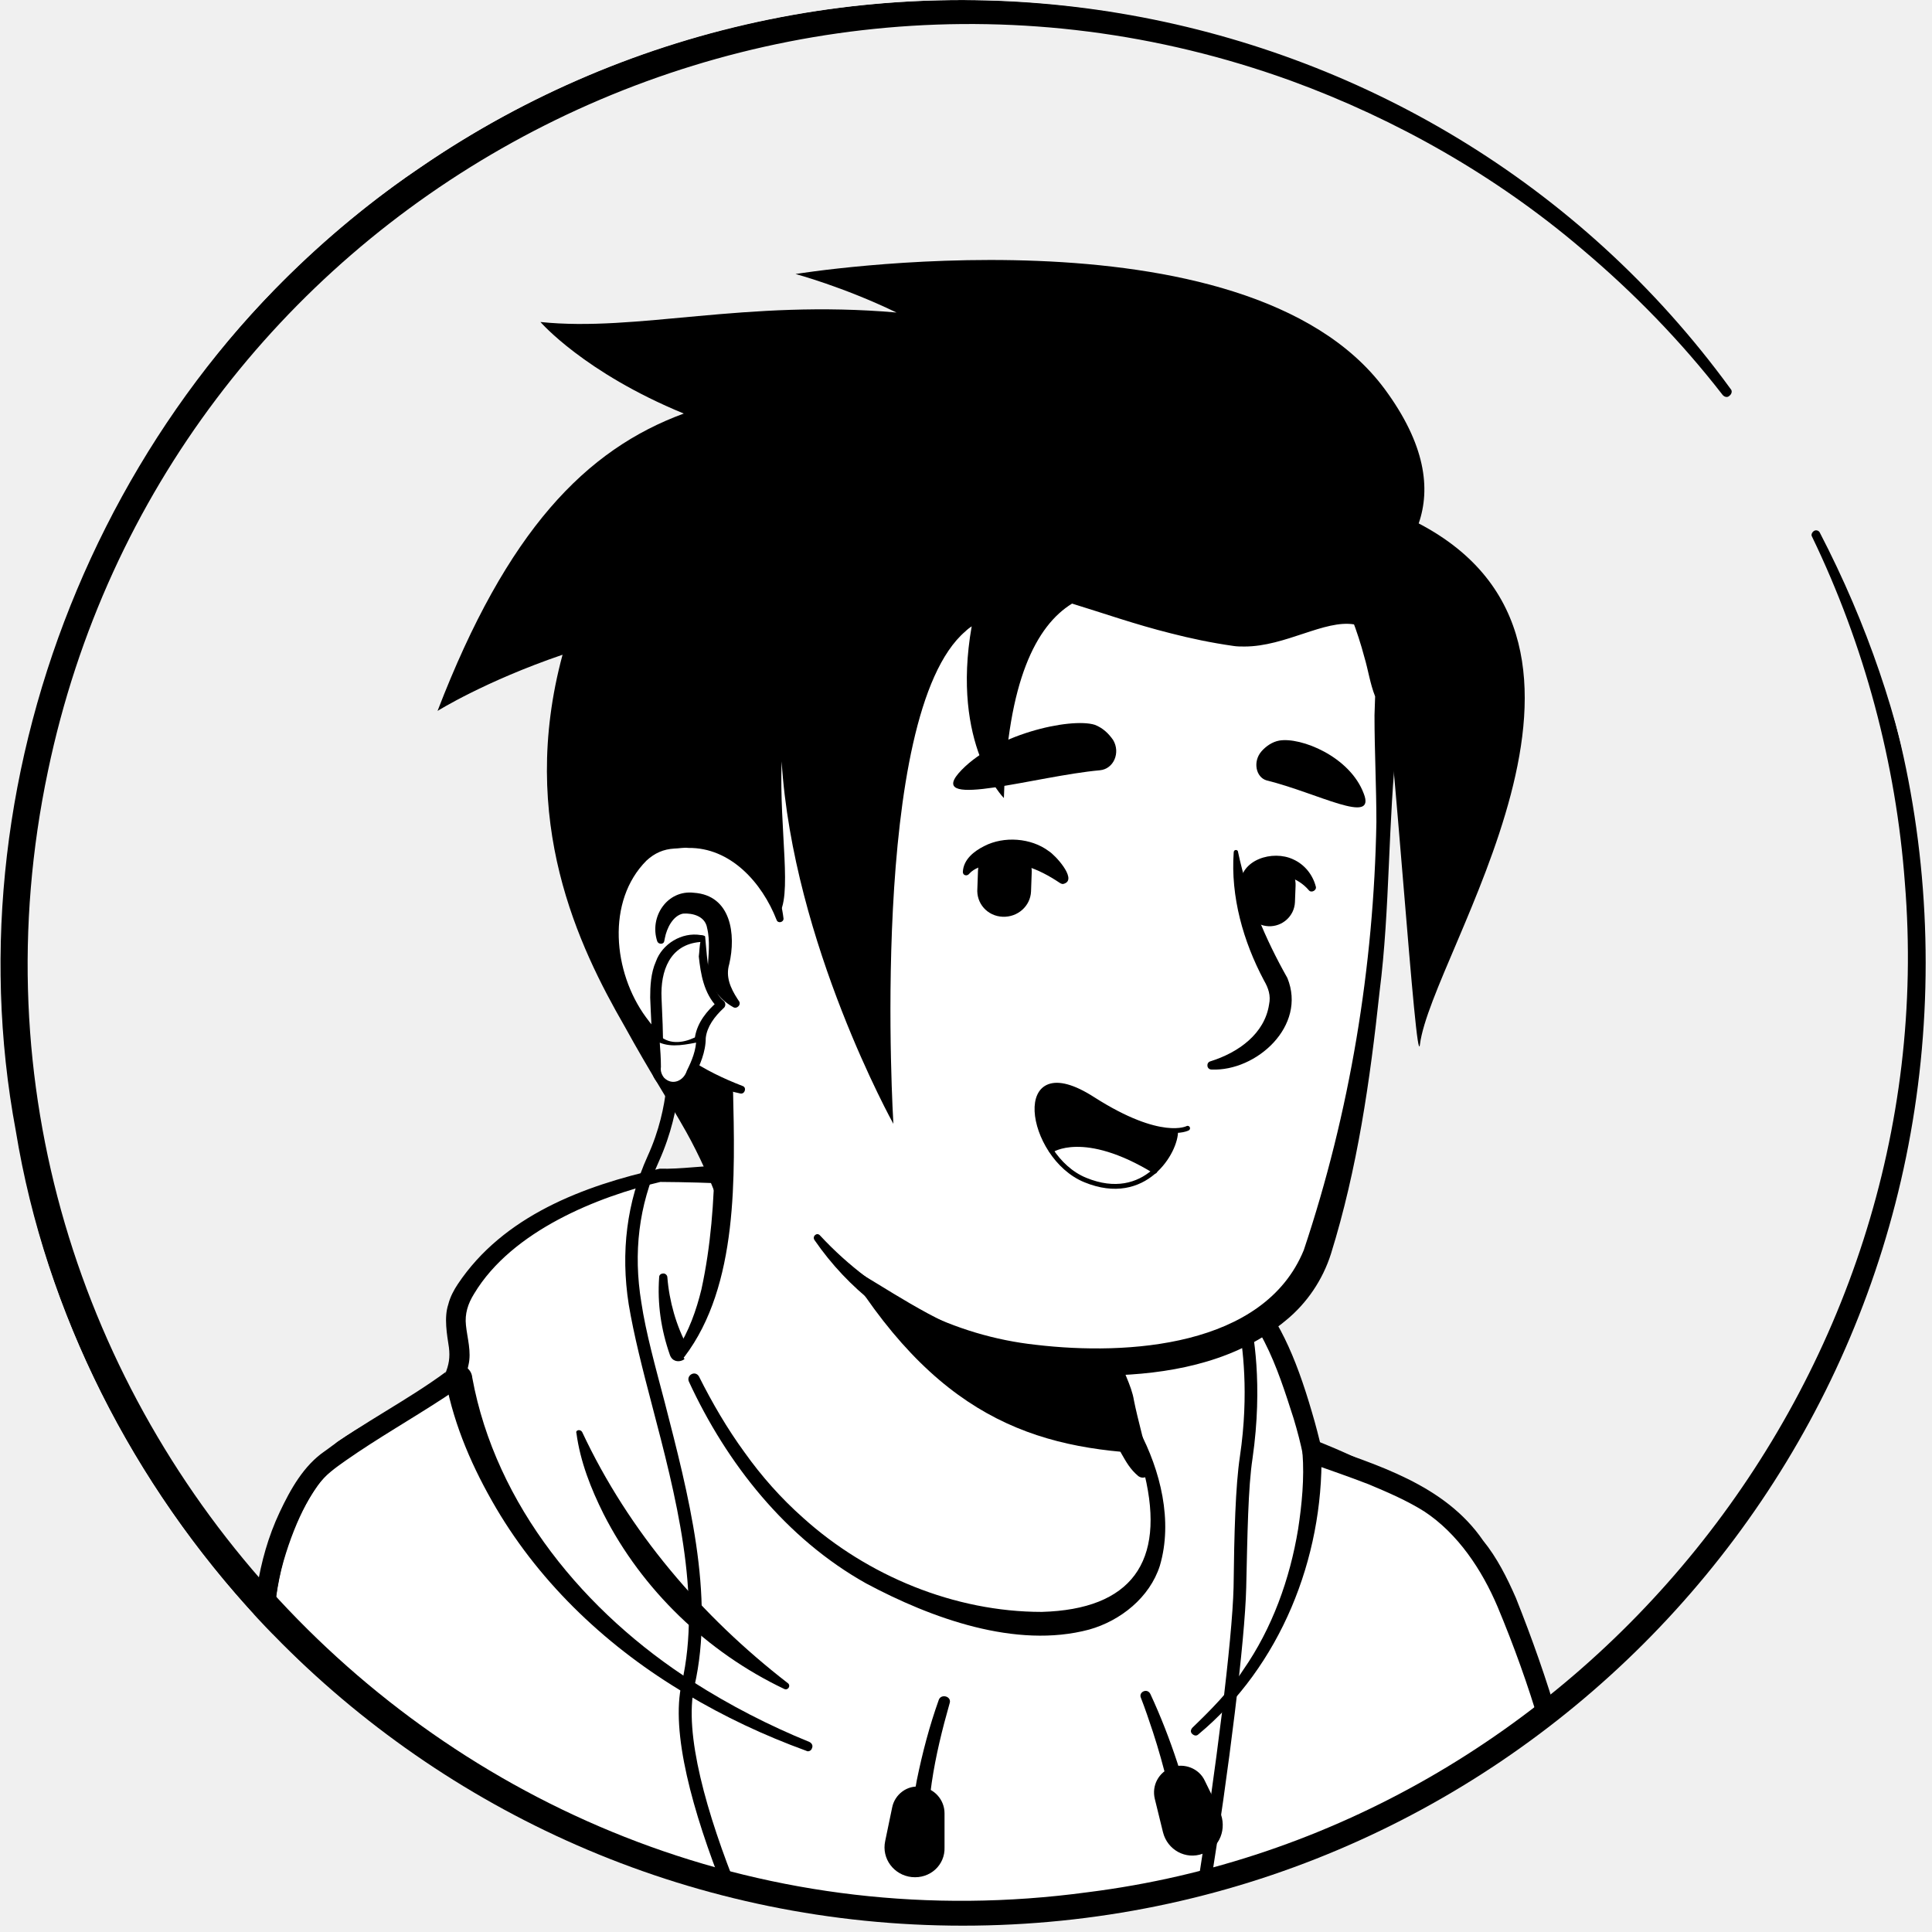
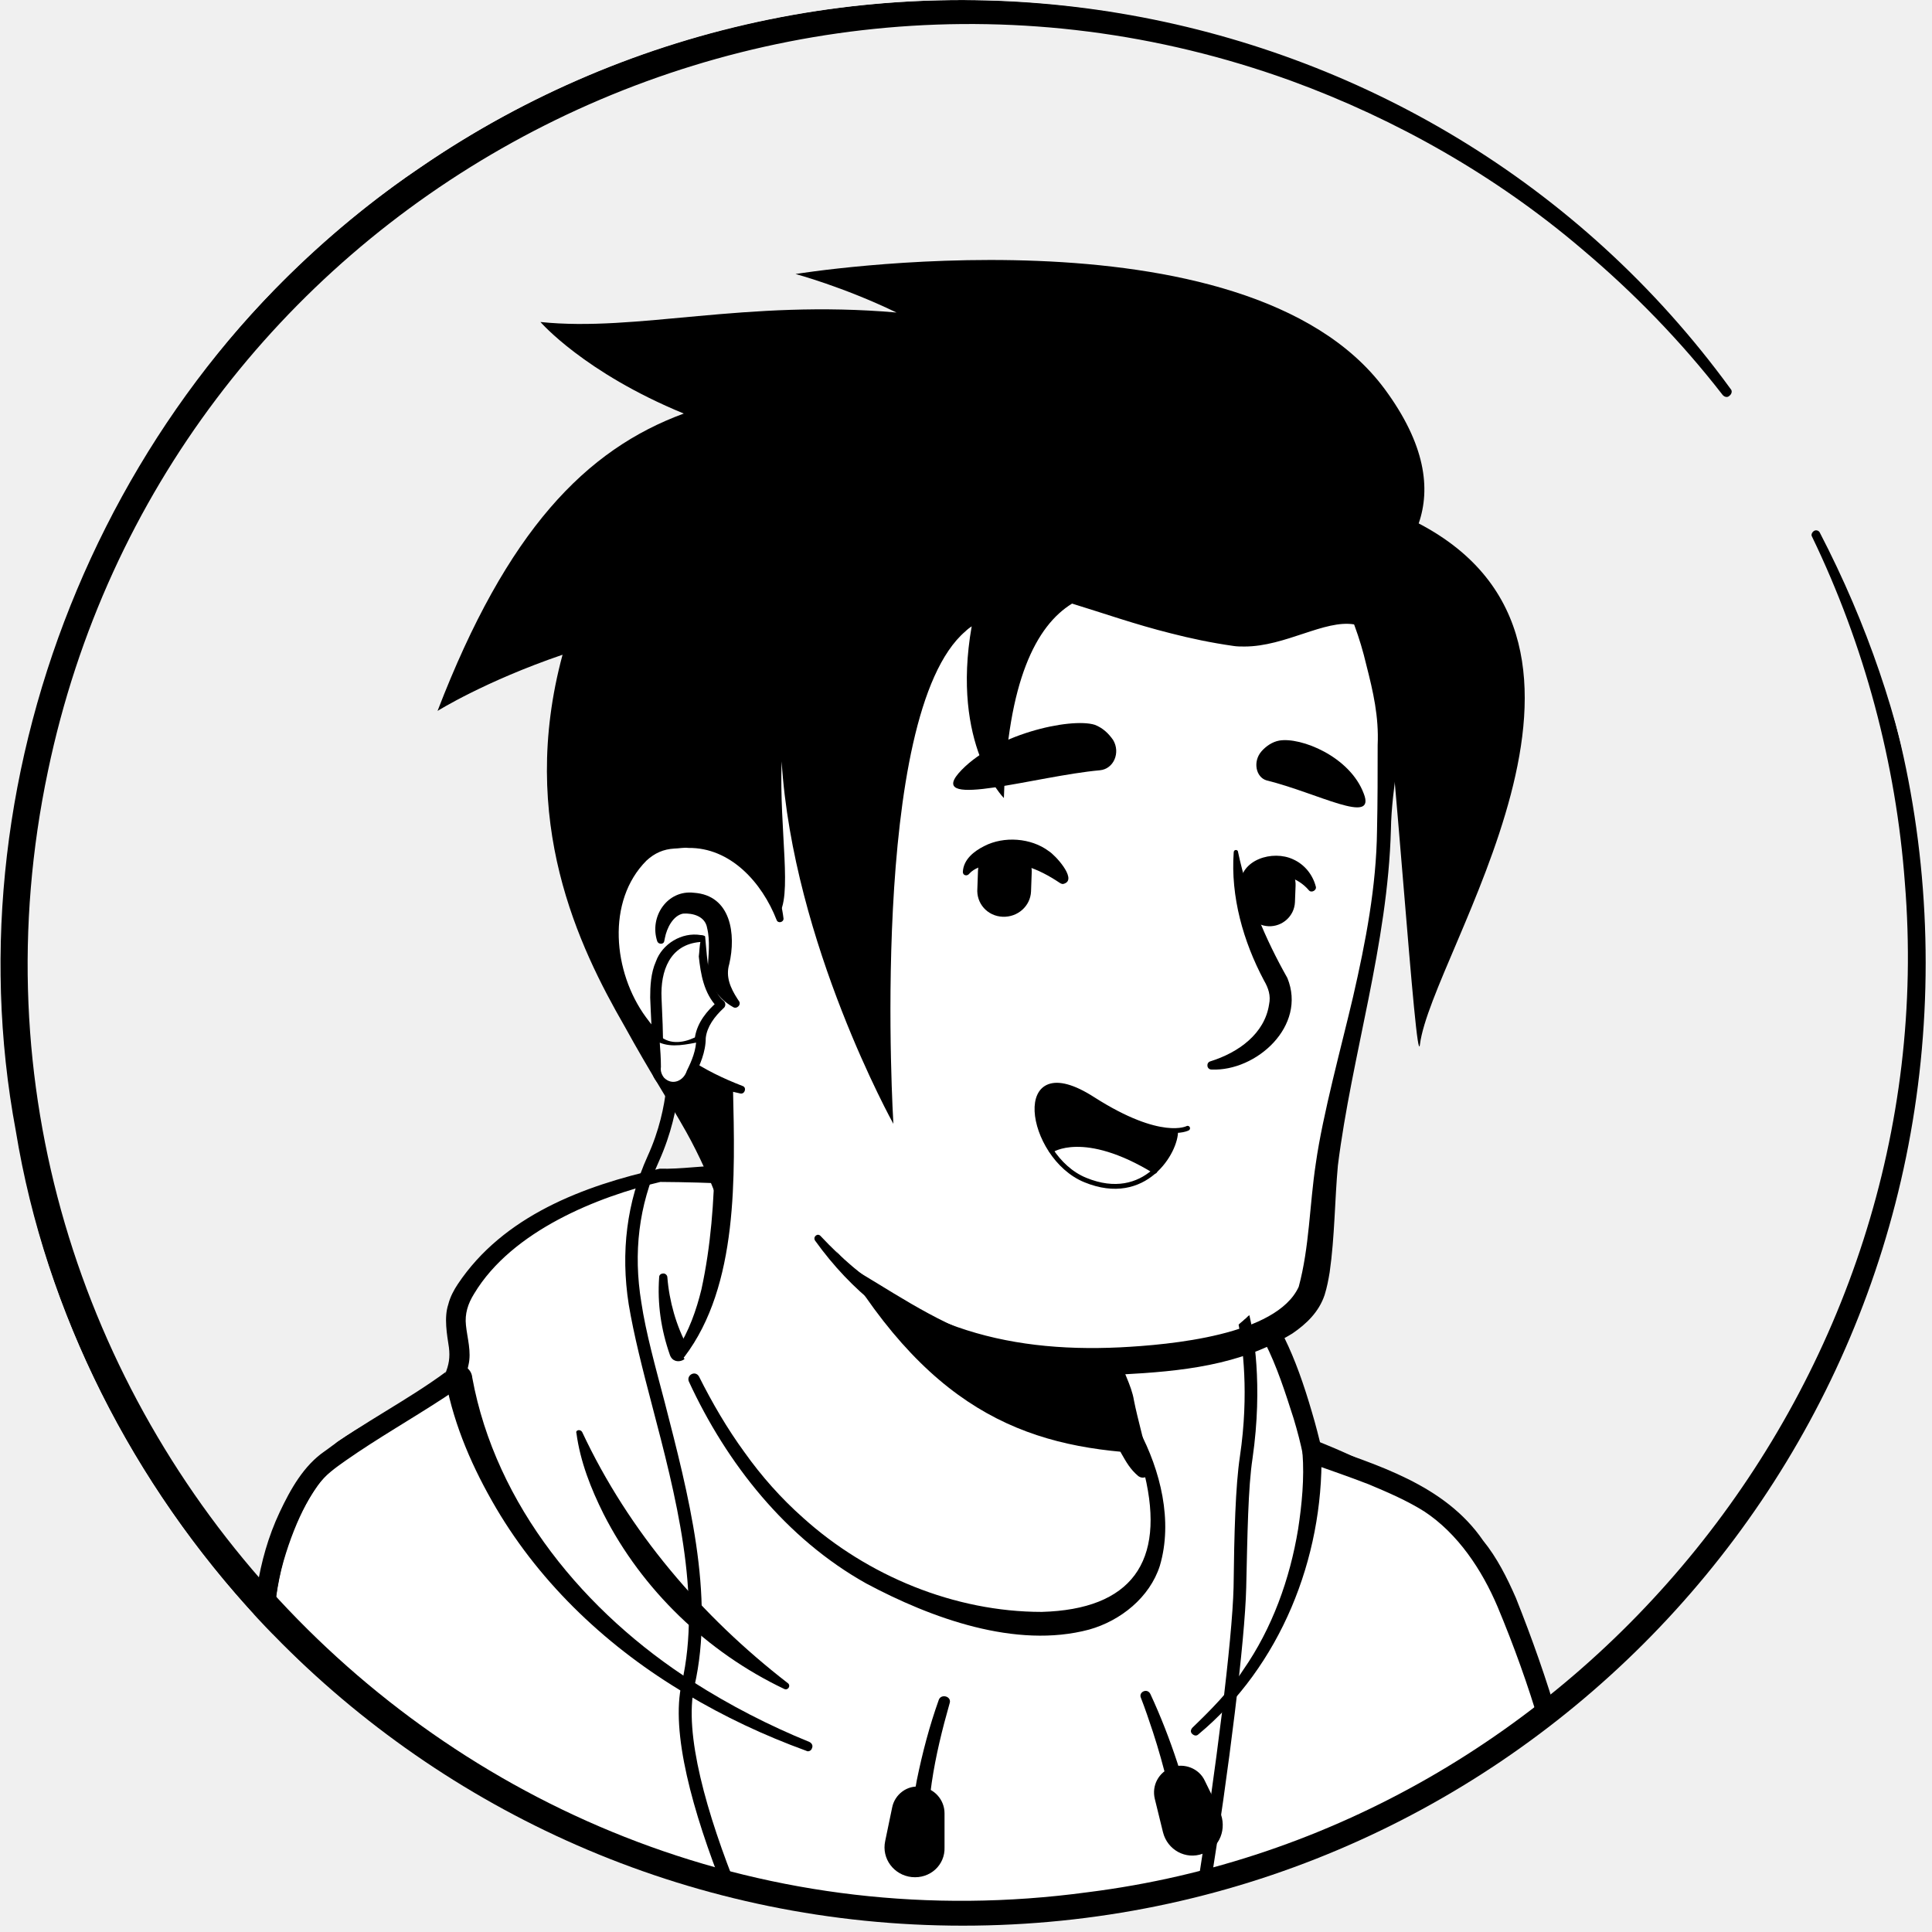
- <svg xmlns="http://www.w3.org/2000/svg" width="70" height="70" viewBox="0 0 1200 1200" fill="none">
+ <svg xmlns="http://www.w3.org/2000/svg" width="65" height="65" viewBox="0 0 1200 1200" fill="none">
  <mask id="mask0_409_3640" style="mask-type:alpha" maskUnits="userSpaceOnUse" x="0" y="0" width="1197" height="1197">
    <circle cx="598.033" cy="598.033" r="598.033" fill="#D9D9D9" />
  </mask>
  <g mask="url(#mask0_409_3640)">
    <path d="M925.883 1091.76C923.138 1093.73 920.001 1095.69 917.256 1097.65C914.118 1099.61 911.373 1101.57 908.236 1103.14C905.491 1104.71 903.138 1106.27 900.393 1107.84C900.001 1108.24 899.609 1108.24 899.216 1108.63C890.197 1114.12 880.785 1119.22 871.373 1123.92C868.628 1125.49 865.491 1127.06 862.746 1128.24C862.746 1128.24 862.354 1128.63 861.962 1128.63C858.824 1130.2 855.687 1131.76 852.55 1133.33C846.275 1136.47 839.609 1139.22 833.334 1141.96C830.197 1143.53 826.667 1144.71 823.53 1145.88C820.393 1147.06 816.864 1148.63 813.726 1149.8C810.589 1150.98 807.06 1152.55 803.922 1153.73C803.922 1153.73 803.922 1153.73 803.53 1153.73C800.393 1154.9 796.864 1156.08 793.726 1157.25C786.667 1159.61 779.216 1161.96 772.158 1164.31C769.805 1165.1 767.06 1165.88 764.707 1166.67C757.256 1169.02 749.805 1170.98 742.354 1172.55C739.609 1173.33 736.864 1173.73 733.726 1174.51C726.667 1176.08 719.216 1177.65 712.158 1179.22C710.589 1179.61 709.413 1179.61 707.844 1180C705.491 1180.39 702.746 1180.78 700.393 1181.18C696.864 1181.57 693.726 1182.35 690.197 1182.74C688.628 1183.14 687.06 1183.14 685.491 1183.53C683.53 1183.92 681.177 1184.31 678.824 1184.31C672.55 1185.1 665.883 1185.88 659.609 1186.67C657.648 1187.06 655.295 1187.06 653.334 1187.45H652.942C650.197 1187.84 647.452 1187.84 644.707 1188.24C641.962 1188.63 639.217 1188.63 636.471 1188.63C634.903 1188.63 632.942 1189.02 631.373 1189.02C628.236 1189.02 625.491 1189.41 622.746 1189.41C618.824 1189.41 615.295 1189.8 611.373 1189.8C607.452 1189.8 603.922 1189.8 600.001 1189.8C597.256 1189.8 594.511 1189.8 591.765 1189.8C426.275 1187.45 277.648 1117.25 171.373 1005.88C171.373 1005.88 171.373 1005.49 170.981 1005.49C159.216 994.902 169.413 938.431 216.864 902.745C276.471 857.647 419.217 829.412 419.217 829.412C419.217 829.412 474.511 820.392 679.609 863.137C799.609 888.235 890.981 924.706 941.962 1023.53C952.55 1043.92 963.138 1075.29 925.883 1091.76Z" fill="white" />
    <path d="M680.785 858.823C756.079 874.118 836.471 890.588 898.432 940.392C919.216 957.255 932.942 981.961 944.315 1005.88C949.805 1017.65 955.295 1029.8 959.609 1042.75C961.962 1051.37 965.491 1061.18 963.53 1071.37C963.138 1074.12 960.785 1077.65 958.824 1079.61C949.805 1088.63 940.001 1094.12 930.197 1101.18C872.55 1141.18 806.275 1169.41 737.648 1184.31C584.707 1217.65 419.216 1191.76 284.707 1111.37C240.001 1084.31 198.824 1051.37 163.53 1012.55C159.609 1007.84 159.609 1000 159.609 994.902C160.001 983.137 163.138 971.765 167.06 961.176C176.471 936.863 188.628 912.549 209.413 895.686C224.315 885.49 240.393 876.863 256.864 869.804C308.628 847.843 363.138 832.549 419.216 826.274C423.922 825.882 424.707 832.549 420.001 833.333C366.275 844.314 312.942 860.784 263.138 883.137C245.099 892.157 225.883 900 211.373 914.118C197.648 929.02 187.844 947.451 180.001 966.274C174.903 977.647 171.373 995.686 172.942 1004.71C197.648 1034.12 226.667 1060 258.04 1082.35C429.805 1202.35 690.589 1210.2 873.334 1110.2C889.805 1101.18 905.883 1090.98 921.177 1080.39C928.628 1075.29 936.471 1070.98 942.354 1065.1C942.746 1064.71 942.354 1065.1 942.354 1065.49C942.354 1065.88 941.962 1066.27 941.962 1066.27C942.354 1061.57 940.785 1055.29 938.824 1049.02C931.765 1026.27 920.393 1002.35 908.236 981.569C889.02 950.588 856.471 930.98 823.53 915.294C800.785 904.706 776.863 896.471 752.55 888.627C728.236 880.784 703.53 874.118 678.824 868.235C672.55 866.667 674.511 857.647 680.785 858.823Z" fill="black" />
    <path d="M979.606 1147.45C972.155 1089.41 939.214 991.764 919.214 965.489C897.253 936.862 888.234 927.842 814.9 903.136C810.979 883.528 796.469 834.117 779.214 813.332C752.94 773.724 681.175 764.705 659.606 769.411C659.606 769.411 543.528 728.626 409.802 728.626C367.449 738.038 318.43 757.254 291.763 797.646C273.724 824.313 294.116 832.94 285.096 857.254C282.744 863.528 227.842 894.901 205.489 913.724C195.293 921.96 183.92 942.744 176.077 969.803C160.391 1025.1 177.253 1101.57 157.645 1168.23C119.998 1296.86 43.528 1335.29 43.528 1335.29H1056.86C1056.08 1334.9 995.685 1269.8 979.606 1147.45Z" fill="white" />
    <path d="M973.725 1148.24C965.882 1096.86 950.196 1045.88 930.196 998.04C920.392 974.902 905.49 952.549 884.706 938.824C874.118 932.157 862.353 927.059 850.196 921.961C838.039 917.255 825.49 912.941 813.333 908.628C811.373 907.843 809.804 906.275 809.412 904.314C807.843 896.471 805.882 889.02 803.529 881.177C793.333 849.412 782.353 814.118 752.549 795.687C729.804 781.961 702.745 775.294 676.471 774.118C671.373 774.118 665.882 774.118 661.176 774.902H659.608C659.216 774.902 658.431 774.902 658.039 774.51C639.216 765.49 618.431 760 598.039 754.51C536.863 740.392 472.941 734.51 410.196 734.118C371.765 743.138 318.039 764.314 294.51 803.53C290.588 809.804 288.627 816.079 289.412 823.138C290.196 830.981 292.941 839.608 290.98 847.843C290.196 851.373 289.412 855.294 287.843 858.432C284.706 862.745 279.608 865.49 275.686 868.236C255.294 881.569 234.51 893.334 214.902 907.059C208.235 911.765 201.961 916.079 197.255 922.745C183.529 942.353 175.294 965.883 171.765 989.412C165.49 1037.26 171.765 1085.88 165.49 1133.73C158.431 1181.57 140 1227.84 114.118 1268.63C96.078 1296.08 74.118 1321.57 46.275 1339.22L43.529 1328.24H1056.86L1052.55 1338.04C1040.78 1324.71 1031.37 1310.2 1022.75 1294.9C996.078 1250.2 980.392 1199.61 973.725 1148.24ZM985.49 1146.67C989.804 1180 998.039 1212.94 1010.59 1244.31C1023.14 1275.29 1038.82 1305.49 1060.78 1330.98C1063.92 1334.51 1061.18 1341.18 1056.47 1340.78H43.137C40 1340.78 37.255 1338.04 37.255 1334.9C37.255 1332.55 38.431 1330.59 40.392 1329.8C46.667 1326.27 52.941 1321.18 58.824 1316.08C110.196 1269.8 142.353 1201.18 152.941 1132.94C161.961 1069.02 145.098 1000 173.725 939.216C180.392 925.098 188.627 910.196 201.961 901.177C226.274 883.138 252.941 869.804 276.863 852.157C277.255 852.157 277.255 851.765 277.255 851.765C276.863 852.157 276.471 852.941 276.471 853.334C278.824 847.843 279.608 843.138 278.824 836.863C277.647 829.02 275.686 818.432 278.431 810.196C279.608 805.491 281.961 801.177 284.314 797.647C312.549 755.294 362.353 736.471 409.804 725.883C423.137 726.275 436.863 723.922 450.196 723.922C468.627 723.922 487.451 726.667 505.882 729.02C558.824 737.255 609.804 751.373 661.961 762.745L658.431 762.353C670.588 760 681.961 761.177 693.725 762.745C769.02 774.118 794.51 807.059 814.902 877.255C817.255 885.098 819.216 892.941 821.176 901.177L817.255 896.471C854.902 909.804 897.255 921.961 921.176 956.863C929.804 967.451 936.078 980 941.569 992.549C961.569 1042.75 977.255 1093.33 985.49 1146.67Z" fill="black" />
    <path d="M361.569 889.413C390.589 951.374 435.687 1003.92 489.413 1045.49C491.373 1047.06 489.413 1050.2 487.06 1049.02C439.217 1026.28 398.824 987.452 374.903 940.394C367.06 924.707 360.393 907.844 358.04 890.197C357.256 888.237 360.393 887.452 361.569 889.413Z" fill="black" />
    <path d="M820.785 902.354C821.962 967.844 795.295 1034.9 744.315 1077.26C743.138 1078.43 741.57 1078.04 740.393 1076.86C739.217 1075.69 739.609 1074.12 740.785 1072.94C752.158 1061.96 763.53 1050.59 772.158 1037.26C790.197 1011.37 801.178 980.785 806.276 949.805C808.629 934.511 810.197 918.04 809.021 902.746C808.629 895.295 820.393 894.511 820.785 902.354Z" fill="black" />
    <path d="M589.804 1058.04C580.784 1089.8 573.333 1124.31 577.647 1157.26C578.823 1164.71 567.451 1166.67 565.882 1158.82C563.922 1140.78 566.274 1123.14 569.412 1105.88C572.941 1088.63 577.255 1072.16 583.137 1055.69C584.706 1051.77 591.372 1053.73 589.804 1058.04Z" fill="black" />
    <path d="M714.51 1052.16C727.451 1080 736.471 1109.02 743.53 1138.43C744.314 1141.57 742.353 1144.71 739.216 1145.49C736.079 1146.27 732.941 1144.31 732.157 1141.18C728.235 1119.22 723.137 1097.26 716.079 1075.69C713.726 1068.63 711.373 1061.57 708.628 1054.51C707.059 1050.98 712.549 1048.24 714.51 1052.16Z" fill="black" />
    <path d="M293.333 855.686C307.843 934.902 363.529 1001.96 430.588 1044.71C453.333 1059.22 477.647 1071.76 502.745 1081.96C504.314 1082.75 505.098 1084.31 504.314 1085.88C503.922 1087.45 501.961 1088.24 500.784 1087.45C474.902 1078.04 449.804 1066.27 426.275 1052.16C378.431 1023.92 336.471 984.706 308.235 936.863C293.726 912.157 282.353 886.275 276.863 858.039C276.078 853.333 279.216 849.02 283.922 848.235C288.235 847.059 292.941 850.588 293.333 855.686Z" fill="black" />
    <path d="M566.273 1165.88C555.292 1164.71 547.449 1154.51 549.802 1143.53L554.116 1122.75C555.684 1114.51 563.528 1108.63 571.763 1109.8C579.998 1110.59 586.665 1117.65 586.665 1126.27V1147.45C587.057 1158.43 577.645 1167.06 566.273 1165.88Z" fill="black" />
    <path d="M747.059 1151.37C736.471 1155.29 725.098 1149.02 722.353 1138.04L717.255 1117.26C715.294 1109.02 719.608 1100.78 727.843 1097.65C735.686 1094.9 744.706 1098.43 748.235 1105.88L757.647 1125.1C762.353 1135.69 757.647 1147.84 747.059 1151.37Z" fill="black" />
    <path d="M928.235 1139.61C928.235 1139.61 950.196 1262.75 941.569 1334.9" stroke="black" stroke-width="5.126" stroke-miterlimit="10" stroke-linecap="round" stroke-linejoin="round" />
    <path d="M416.077 841.569C410.587 825.883 408.234 809.805 409.41 793.334C409.41 791.765 410.587 790.981 412.156 790.981C413.332 790.981 414.508 792.157 414.508 793.334C415.685 808.236 419.999 823.53 427.058 836.471C430.587 844.314 418.822 849.412 416.077 841.569Z" fill="black" />
    <path d="M681.175 862.354C670.194 837.648 643.136 825.099 619.214 816.471C604.312 811.765 587.841 808.236 572.155 805.883C534.116 800.001 480.39 790.981 442.351 787.059C441.959 787.059 441.959 786.275 442.351 786.275C453.332 785.099 464.312 785.099 475.292 785.099C508.234 785.883 541.175 789.412 573.724 794.51C606.273 799.608 641.175 809.412 665.881 832.942C673.724 841.177 680.783 850.589 682.743 861.961C683.136 863.138 681.567 863.53 681.175 862.354Z" fill="black" />
-     <path d="M717.644 963.137C709.409 1003.53 656.075 1027.84 566.271 991.372C472.938 953.725 432.546 863.921 422.35 837.255C477.644 733.725 439.213 661.961 439.213 661.961C566.664 650.98 678.036 800 678.036 800L695.291 873.725C696.86 880 699.997 885.49 704.703 889.412C712.938 903.921 722.742 937.255 717.644 963.137Z" fill="white" />
-     <path d="M420.391 838.431C427.842 827.059 432.548 813.726 435.685 800.784C441.567 773.726 443.528 746.275 443.92 718.824V708.627C442.744 698.431 439.214 687.843 435.293 678.431C430.195 665.882 448.626 658.039 454.508 670.588C455.293 672.157 455.293 674.902 455.293 676.471C456.469 729.804 458.822 798.431 425.097 842.745C422.744 845.098 418.038 841.569 420.391 838.431Z" fill="black" />
-     <path d="M682.35 799.216C688.233 802.745 690.194 807.451 690.978 812.157C693.331 821.569 692.546 831.765 694.899 841.569C696.86 850.981 702.743 860 704.311 869.804C706.272 880 712.154 901.569 714.507 912.157C715.292 914.51 713.723 917.255 710.978 917.647C709.409 918.04 708.233 917.647 707.056 916.863C701.958 912.549 699.605 908.236 696.468 902.745C691.37 893.334 687.841 884.706 684.703 874.118C681.958 864.706 683.135 854.51 680.782 844.706C678.821 835.294 673.331 826.275 671.37 816.471C670.194 811.765 669.801 806.667 673.331 800.785C675.684 798.432 679.605 797.647 682.35 799.216Z" fill="black" />
-     <path d="M710.587 902.745C635.685 898.823 574.508 875.294 514.901 769.02C565.097 813.333 624.312 830.196 686.665 838.039L694.901 874.117C696.469 880.392 705.881 898.823 710.587 902.745Z" fill="black" />
-     <path d="M707.451 888.235C720.785 913.333 728.628 944.706 720.392 972.549C714.118 992.157 696.079 1006.67 676.471 1012.16C630.981 1024.31 578.432 1005.1 538.039 983.529C488.236 955.686 451.373 909.019 427.843 858.039C426.275 854.117 431.765 850.98 434.118 854.902C442.353 871.372 451.765 887.451 462.353 901.961C472.941 916.863 485.098 930.588 498.824 942.745C538.824 978.823 592.941 1001.18 647.059 1001.18C702.745 999.608 723.922 970.196 710.981 916.078C709.02 907.451 705.883 898.431 701.569 890.98C699.216 887.843 705.098 884.314 707.451 888.235Z" fill="black" />
-     <path d="M859.214 417.255C866.273 450.196 860.783 472.157 857.645 563.137C854.508 652.549 828.626 778.824 796.861 810.588C772.547 834.51 694.508 853.334 625.096 835.686C589.802 826.667 559.998 806.275 535.685 791.765C505.096 773.333 478.43 716.471 456.469 680C439.214 651.373 440.783 685.883 418.43 661.177C387.449 627.451 350.194 559.608 368.626 439.608C398.43 245.098 552.547 222.353 666.665 243.922C781.567 265.49 840.391 330.588 859.214 417.255Z" fill="white" />
-     <path d="M438.039 695.686C429.02 680.784 417.255 667.451 406.667 653.333C390.981 631.765 379.216 607.059 371.373 581.569C337.255 472.549 358.039 329.804 461.177 265.49C554.902 205.882 736.863 227.451 812.941 309.02C841.569 338.431 860 376.863 867.843 416.863C868.236 419.216 869.412 423.529 869.804 425.882C870.196 427.843 871.373 430.196 870.981 432.549C870.196 441.177 868.628 449.804 867.843 458.431C861.961 510.588 863.53 563.922 856.863 616.078C850.981 670.98 843.138 725.882 826.667 778.824C821.569 794.902 811.765 809.412 798.824 820C769.804 844.314 731.765 852.549 695.294 854.118C622.353 857.647 548.236 831.765 505.883 770.196C504.314 767.843 507.451 765.098 509.412 767.451C544.706 805.49 592.549 829.804 643.53 835.294C700 841.961 785.098 836.863 809.804 776.471C838.432 690.98 853.334 600.392 854.902 510.588C854.902 488.627 853.726 466.667 853.726 444.314C853.726 441.569 854.118 435.294 854.118 432.549C854.118 432.549 854.118 432.157 854.118 432.549C854.118 432.941 854.118 432.941 854.118 432.549C850.981 424.706 849.804 416.078 847.451 408.235C838.824 375.686 823.138 344.706 800.785 320C726.667 236.863 561.569 216.078 469.02 278.431C395.686 327.059 376.079 420.392 370.981 502.745C366.667 564.314 384.706 624.706 431.373 667.059L449.804 686.275C457.647 694.902 444.314 705.098 438.039 695.686Z" fill="black" />
-     <path d="M484.315 570.98C484.315 570.98 472.158 512.157 414.904 519.215C365.492 525.49 348.237 643.921 460.394 676.863" fill="white" />
-     <path d="M455.293 625.491C446.273 620.393 439.999 611.765 439.606 601.177C439.999 593.334 441.175 584.314 439.214 576.471C438.038 569.02 430.195 567.059 424.312 567.451C418.038 568.628 414.116 576.471 412.94 582.746C412.94 583.138 412.548 584.314 412.548 584.706C412.155 586.667 409.018 586.667 408.234 584.706C403.136 569.412 414.508 552.549 430.979 554.51C454.116 556.079 457.253 580.393 452.94 598.824C450.587 606.667 453.724 613.726 458.038 620.393L458.822 621.569C460.783 623.922 457.646 627.059 455.293 625.491Z" fill="black" />
-     <path d="M769.022 529.412C774.904 557.255 785.885 583.137 799.61 607.451C811.767 637.255 780.394 665.49 752.551 664.313C749.414 664.313 749.022 660 751.767 659.215C769.414 653.725 785.492 641.961 788.237 623.921C789.414 618.431 787.845 613.725 785.1 609.019C772.159 584.706 764.316 556.862 766.277 529.412C766.277 527.451 769.022 527.451 769.022 529.412Z" fill="black" />
-     <path d="M482.353 571.373C473.334 548.235 453.726 526.275 427.451 526.667C425.098 526.275 421.177 527.059 418.824 527.059C412.157 527.451 406.667 529.804 401.569 534.51C376.471 559.608 380.785 603.922 401.177 631.765C408.236 641.569 417.255 650.196 427.451 657.255C437.647 664.314 449.02 669.804 461.177 674.51C463.922 675.294 462.745 679.608 460 679.216C433.726 673.725 408.628 660.784 391.373 639.216C364.706 607.059 359.216 553.333 390.981 521.961C398.039 515.686 407.843 510.98 417.647 510.98C420.785 510.98 425.49 510.196 428.628 510.98C445.098 511.765 460.785 520 470.981 532.941C480 543.922 485.098 557.255 486.667 570.588C486.667 572.941 483.138 573.725 482.353 571.373Z" fill="black" />
+     <path d="M717.648 963.137C709.413 1003.53 656.079 1027.84 566.275 991.372C472.942 953.725 432.55 863.921 422.354 837.255C477.648 733.725 439.217 661.961 439.217 661.961C566.667 650.98 678.04 800 678.04 800L695.295 873.725C696.864 880 700.001 885.49 704.707 889.412C712.942 903.921 722.746 937.255 717.648 963.137Z" fill="white" />
+     <path d="M420.395 838.431C427.846 827.059 432.552 813.726 435.689 800.784C441.571 773.726 443.532 746.275 443.924 718.824V708.627C442.748 698.431 439.218 687.843 435.297 678.431C430.199 665.882 448.63 658.039 454.512 670.588C455.297 672.157 455.297 674.902 455.297 676.471C456.473 729.804 458.826 798.431 425.101 842.745C422.748 845.098 418.042 841.569 420.395 838.431Z" fill="black" />
+     <path d="M682.354 799.216C688.237 802.745 690.197 807.451 690.982 812.157C693.335 821.569 692.55 831.765 694.903 841.569C696.864 850.981 702.746 860 704.315 869.804C706.276 880 712.158 901.569 714.511 912.157C715.295 914.51 713.727 917.255 710.982 917.647C709.413 918.04 708.237 917.647 707.06 916.863C701.962 912.549 699.609 908.236 696.472 902.745C691.374 893.334 687.845 884.706 684.707 874.118C681.962 864.706 683.139 854.51 680.786 844.706C678.825 835.294 673.335 826.275 671.374 816.471C670.197 811.765 669.805 806.667 673.335 800.785C675.688 798.432 679.609 797.647 682.354 799.216Z" fill="black" />
+     <path d="M710.591 902.745C635.689 898.823 574.512 875.294 514.905 769.02C565.101 813.333 624.316 830.196 686.669 838.039L694.905 874.117C696.473 880.392 705.885 898.823 710.591 902.745Z" fill="black" />
+     <path d="M707.455 888.235C720.788 913.333 728.632 944.706 720.396 972.549C714.122 992.157 696.083 1006.67 676.475 1012.16C630.985 1024.31 578.436 1005.1 538.043 983.529C488.239 955.686 451.377 909.019 427.847 858.039C426.279 854.117 431.769 850.98 434.122 854.902C442.357 871.372 451.769 887.451 462.357 901.961C472.945 916.863 485.102 930.588 498.828 942.745C538.828 978.823 592.945 1001.18 647.063 1001.18C702.749 999.608 723.926 970.196 710.985 916.078C709.024 907.451 705.886 898.431 701.573 890.98C699.22 887.843 705.102 884.314 707.455 888.235Z" fill="black" />
+     <path d="M859.217 417.255C866.276 450.196 860.786 472.157 857.648 563.137C821.569 713.725 824.315 797.255 804.315 817.255C788.629 832.941 694.903 853.334 625.491 835.686C590.197 826.667 560.393 806.275 536.08 791.765C505.491 773.333 482.354 713.333 460.393 676.863C443.139 648.235 441.178 685.883 418.825 661.177C387.844 627.451 350.59 559.608 369.021 439.608C398.825 245.098 552.942 222.353 667.06 243.922C781.57 265.49 840.393 330.588 859.217 417.255Z" fill="white" />
+     <path d="M438.04 695.687C424.315 672.941 404.707 654.118 392.158 630.589C354.119 559.216 346.276 472.549 368.237 394.902C414.119 229.412 580.393 205.098 724.707 253.726C805.491 281.177 862.354 349.412 870.59 435.294C871.374 462.745 864.315 488.236 863.923 515.294C861.962 586.667 839.609 655.294 830.982 723.922C829.021 745.491 829.021 768.236 825.884 790.196C825.099 794.902 824.315 799.216 822.746 804.314C819.217 814.902 811.374 822.353 802.746 828.236C770.197 848.236 733.335 851.765 696.472 853.726C619.609 856.863 552.158 834.51 506.276 770.589C504.707 768.236 507.844 765.49 509.805 767.843C561.178 822.745 622.746 840.392 695.688 836.863C726.668 835.294 792.942 829.412 806.668 799.216C813.335 774.51 813.335 748.628 817.256 722.745C821.57 692.157 833.335 649.412 840.393 619.216C848.237 585.098 854.903 550.589 855.295 515.687C855.688 498.04 855.688 480.392 855.688 462.745C856.472 445.098 852.942 429.804 848.629 412.941C832.942 345.883 784.707 290.196 719.609 265.49C655.688 240.785 581.57 234.51 516.08 256.079C449.413 277.255 403.923 334.51 386.668 401.177C377.648 434.118 372.942 468.628 370.589 502.745C368.629 537.255 372.158 572.549 385.884 604.706C395.688 629.02 411.766 650.196 430.59 667.843L449.021 687.059C457.648 694.902 444.315 705.098 438.04 695.687Z" fill="black" />
+     <path d="M484.315 570.981C484.315 570.981 472.158 512.157 414.903 519.216C365.492 525.49 348.237 643.922 460.393 676.863" fill="white" />
+     <path d="M455.297 625.491C446.277 620.393 440.002 611.765 439.61 601.177C440.002 593.334 441.179 584.314 439.218 576.471C438.042 569.02 430.198 567.059 424.316 567.451C418.042 568.628 414.12 576.471 412.944 582.746C412.944 583.138 412.551 584.314 412.551 584.706C412.159 586.667 409.022 586.667 408.238 584.706C403.14 569.412 414.512 552.549 430.983 554.51C454.12 556.079 457.257 580.393 452.944 598.824C450.591 606.667 453.728 613.726 458.042 620.393L458.826 621.569C460.787 623.922 457.649 627.059 455.297 625.491Z" fill="black" />
+     <path d="M769.021 529.412C774.903 557.255 785.884 583.137 799.609 607.451C811.766 637.255 780.393 665.49 752.55 664.314C749.413 664.314 749.021 660 751.766 659.216C769.413 653.726 785.491 641.961 788.237 623.922C789.413 618.432 787.844 613.726 785.099 609.02C772.158 584.706 764.315 556.863 766.276 529.412C766.276 527.451 769.021 527.451 769.021 529.412Z" fill="black" />
+     <path d="M482.353 571.373C473.334 548.235 453.726 526.275 427.451 526.667C425.098 526.275 421.177 527.059 418.824 527.059C412.157 527.451 406.667 529.804 401.569 534.51C376.471 559.608 380.785 603.922 401.177 631.765C408.236 641.569 417.255 650.196 427.451 657.255C437.647 664.314 449.02 669.804 461.177 674.51C463.922 675.294 462.745 679.608 460 679.216C433.726 673.726 408.628 660.784 391.373 639.216C364.706 607.059 359.216 553.333 390.981 521.961C398.039 515.686 407.843 510.98 417.647 510.98C420.785 510.98 425.49 510.196 428.628 510.98C445.098 511.765 460.785 520 470.981 532.941C480 543.922 485.098 557.255 486.667 570.588C486.667 572.941 483.138 573.726 482.353 571.373Z" fill="black" />
    <path d="M730.194 701.96C730.587 708.235 725.881 719.215 717.253 727.058C672.939 700 652.939 714.117 652.939 714.117C637.253 690.196 640.783 657.647 678.822 682.353C705.096 699.607 721.567 702.353 730.194 701.96Z" fill="black" />
    <path d="M716.861 727.451C707.449 735.686 693.331 740.784 674.116 732.941C665.096 729.411 658.037 722.352 652.547 714.509C652.939 714.509 672.547 700.392 716.861 727.451Z" fill="white" />
    <path d="M737.645 700.784C737.645 700.784 721.175 709.804 678.822 682.745C628.234 650.196 638.43 718.431 674.116 732.941C711.371 748.235 730.586 714.902 730.194 702.353" stroke="black" stroke-width="3" stroke-miterlimit="10" stroke-linecap="round" stroke-linejoin="round" />
    <path d="M652.941 714.509C652.941 714.509 672.941 700.392 717.255 727.451" stroke="black" stroke-width="3" stroke-miterlimit="10" stroke-linecap="round" stroke-linejoin="round" />
    <path d="M683.137 478.431C691.764 477.647 696.078 467.451 691.372 459.608C688.627 455.686 685.098 452.157 680 450.196C665.098 445.49 616.47 456.078 595.294 480.392C576.47 502.745 643.921 481.96 683.137 478.431Z" fill="black" />
    <path d="M786.667 484.705C780.001 482.745 778.04 472.941 783.53 466.666C786.275 463.529 790.197 460.784 794.511 460C807.844 457.647 838.432 469.803 847.06 492.941C854.903 512.941 818.432 492.549 786.667 484.705Z" fill="black" />
    <path d="M622.747 569.412C613.335 569.02 606.276 561.177 607.06 551.765L607.452 540.784C607.845 531.373 615.688 524.314 625.099 525.098C634.511 525.49 641.57 533.333 640.786 542.745L640.394 553.726C640.001 562.745 632.158 569.804 622.747 569.412Z" fill="black" />
    <path d="M787.843 575.294C779.215 574.901 772.549 567.45 772.941 558.823L773.333 548.627C773.725 539.999 781.176 533.333 789.803 533.725C798.431 534.117 805.098 541.568 804.705 550.196L804.313 560.392C803.921 569.019 796.47 575.686 787.843 575.294Z" fill="black" />
    <path d="M658.039 548.235C645.098 539.607 630.98 533.725 615.294 536.862C610.196 537.647 605.098 539.215 601.96 542.745C600.784 544.313 598.039 543.921 598.039 541.568C598.431 533.725 605.098 528.627 611.372 525.49C623.529 519.215 640.392 520.392 651.372 528.627C655.294 530.98 668.627 545.49 661.568 548.627C660 549.411 659.215 549.019 658.039 548.235Z" fill="black" />
    <path d="M770.194 550.196C770.194 533.726 790.586 527.843 803.135 533.726C810.194 536.863 815.292 543.137 817.253 550.588C818.037 552.941 814.508 554.902 812.939 552.941C806.272 545.098 794.9 541.177 785.88 545.882C783.135 547.451 782.743 548.628 781.959 550.196C781.959 558.039 770.586 557.647 770.194 550.196Z" fill="black" />
    <path d="M881.176 325.098C888.627 303.529 885.489 276.078 859.999 241.569C773.333 124.706 494.117 170.196 494.117 170.196C494.117 170.196 523.529 178.039 556.862 194.118C462.744 185.882 395.685 206.274 335.685 200C335.685 200 362.744 231.372 424.705 256.863C363.921 279.216 314.901 329.412 271.764 441.569C271.764 441.569 301.176 423.137 349.411 406.667C321.568 509.804 359.607 588.235 387.842 637.255C404.705 667.843 414.117 681.569 426.274 703.137C443.136 733.333 452.548 764.314 452.548 764.314C456.47 694.51 447.058 672.549 447.058 672.549C349.019 634.902 366.666 525.49 414.509 519.216C464.705 512.941 480.391 557.647 483.136 568.627C492.548 557.647 483.921 515.686 485.489 472.941C492.548 585.882 554.901 698.039 554.901 698.039C554.901 698.039 539.215 443.921 599.607 392.157C600.783 390.98 602.352 389.804 603.529 389.019C590.587 462.745 623.529 495.686 623.529 495.686C625.882 423.137 643.529 388.627 665.882 374.902C685.097 380.784 705.097 387.843 727.058 393.333C739.215 396.471 752.156 399.216 765.882 401.176C768.234 401.569 770.587 401.569 772.94 401.569C798.431 401.569 822.744 384.706 841.176 387.843C847.45 389.02 852.156 393.725 854.117 400C855.685 405.882 857.254 411.765 858.823 418.039C865.097 445.882 879.607 669.412 881.96 648.627C889.411 591.372 1025.1 400.392 881.176 325.098Z" fill="black" />
    <path d="M436.392 583.137C436.392 583.137 405.02 578.431 407.373 622.352C408.549 644.705 408.549 656.862 408.157 663.137C407.765 667.451 410.51 671.372 414.431 672.941C419.137 674.901 424.235 672.941 426.588 668.235C430.118 661.96 434.039 653.333 434.039 646.274C434.039 634.509 446.588 623.921 446.588 623.921C446.588 623.921 435.216 614.117 436.392 583.137Z" fill="white" />
    <path d="M435.216 584.313C435.216 584.706 435.608 585.098 436 585.098C436 585.098 436 585.098 435.608 585.098H434.824C416 586.666 410.118 603.137 410.902 620C411.294 630.98 412.079 641.961 411.686 652.549C412.471 658.431 408.941 666.274 414.824 669.412C418.353 671.372 423.059 669.804 424.628 665.882C428.157 658.823 431.686 651.764 431.686 643.921C433.255 634.902 439.137 627.843 445.412 622.353V625.49C437.177 616.863 435.216 605.098 434.039 594.117C434.431 591.372 434.431 587.059 435.216 584.313ZM437.961 581.568C439.137 592.549 439.137 603.921 443.843 613.725C445.02 616.47 446.981 619.608 449.333 621.568C450.902 622.745 450.902 625.098 449.333 626.274C443.843 631.372 439.137 637.647 438.353 644.706C438.353 653.333 434.824 661.568 430.902 669.019C427.765 675.686 418.745 679.215 412.079 675.294C407.765 672.941 404.628 668.235 404.628 663.137C404.628 659.215 405.02 656.078 405.02 652.157C405.02 641.176 404.235 630.588 403.843 619.608C403.843 612.549 404.235 604.313 407.373 597.255C411.294 586.274 423.451 578.823 435.216 580.784C436.392 580.784 437.569 581.176 437.961 581.568Z" fill="black" />
    <path d="M431.294 1047.45C444.235 990.98 427.373 927.451 412.863 870.98C406.981 848.627 401.098 827.451 398.353 809.019C393.255 778.039 396.785 748.627 409.334 721.176C424.628 687.058 422.275 658.039 422.275 656.862L414.432 657.647C414.432 658.039 416.785 686.274 402.275 718.039C389.334 746.666 385.412 777.647 390.51 810.196C393.647 829.019 399.137 850.588 405.02 872.941C419.53 928.235 436 990.98 423.451 1045.49C416.392 1075.69 430.118 1125.1 449.726 1174.51C452.863 1174.9 455.608 1175.29 458.745 1175.69C438.745 1126.27 424.628 1076.47 431.294 1047.45Z" fill="black" />
    <path d="M408.549 645.098C408.941 653.725 408.549 659.608 408.549 663.137C408.157 667.451 410.902 671.372 414.824 672.941C419.53 674.902 424.628 672.941 426.981 668.235C430.51 661.96 434.432 653.333 434.432 646.274C434.432 645.882 434.432 645.098 434.432 644.706C426.588 647.843 417.177 650.196 408.549 645.098Z" fill="white" />
    <path d="M409.726 646.666C410.118 652.156 410.51 657.254 410.51 662.745C410.118 665.098 410.902 667.451 412.471 669.411C417.569 674.509 424.628 671.372 426.588 665.098C429.726 658.823 432.471 652.156 432.471 645.098L435.216 647.058C426.588 648.627 417.569 650.98 409.334 647.451C409.334 647.451 409.726 647.058 409.726 646.666ZM407.765 643.137C408.549 643.137 410.118 643.529 410.902 644.313C417.961 649.411 426.981 647.058 434.039 643.137C435.216 642.353 437.177 643.529 436.785 645.098C436.392 654.117 432.863 662.745 428.157 670.588C423.843 676.47 414.824 676.862 409.726 671.764C407.373 669.411 406.196 665.49 406.588 662.353C406.588 655.686 407.373 649.411 407.765 643.137Z" fill="black" />
    <path d="M777.961 905.882C784.628 859.607 778.353 826.666 776 816.862C774.824 817.647 774.039 818.823 772.863 819.607C771.687 820.784 770.51 821.568 769.334 822.745C771.687 835.294 776 865.098 770.118 904.705C767.373 923.137 766.589 952.156 766.196 985.882C765.412 1018.43 755.216 1099.61 743.059 1176.47C745.804 1175.69 748.549 1174.9 751.294 1174.51C763.451 1098.43 773.255 1018.82 774.039 986.274C774.824 952.549 775.216 923.921 777.961 905.882Z" fill="black" />
    <path d="M1130.2 330.588C1368.24 789.02 949.804 1306.27 450.981 1180C227.059 1124.31 47.059 930.196 9.804 702.353C-32.549 475.686 69.804 232.157 261.177 103.922C523.53 -76.47 887.059 -16.47 1074.9 241.569C1076.08 242.745 1075.69 244.706 1074.12 245.883C1072.94 247.059 1070.98 246.667 1069.8 245.098C1043.92 211.765 1014.51 181.569 982.353 154.51C929.412 109.412 867.451 74.118 801.961 50.196C468.628 -70.588 102.745 130.196 29.804 478.824C-52.549 869.412 279.608 1229.02 675.686 1175.29C981.177 1136.86 1208.24 854.902 1183.14 548.235C1177.65 474.118 1158.04 400.785 1125.49 333.334C1124.71 332.157 1125.49 330.588 1126.67 329.804C1127.84 329.02 1129.41 329.412 1130.2 330.588Z" fill="black" />
  </g>
</svg>
